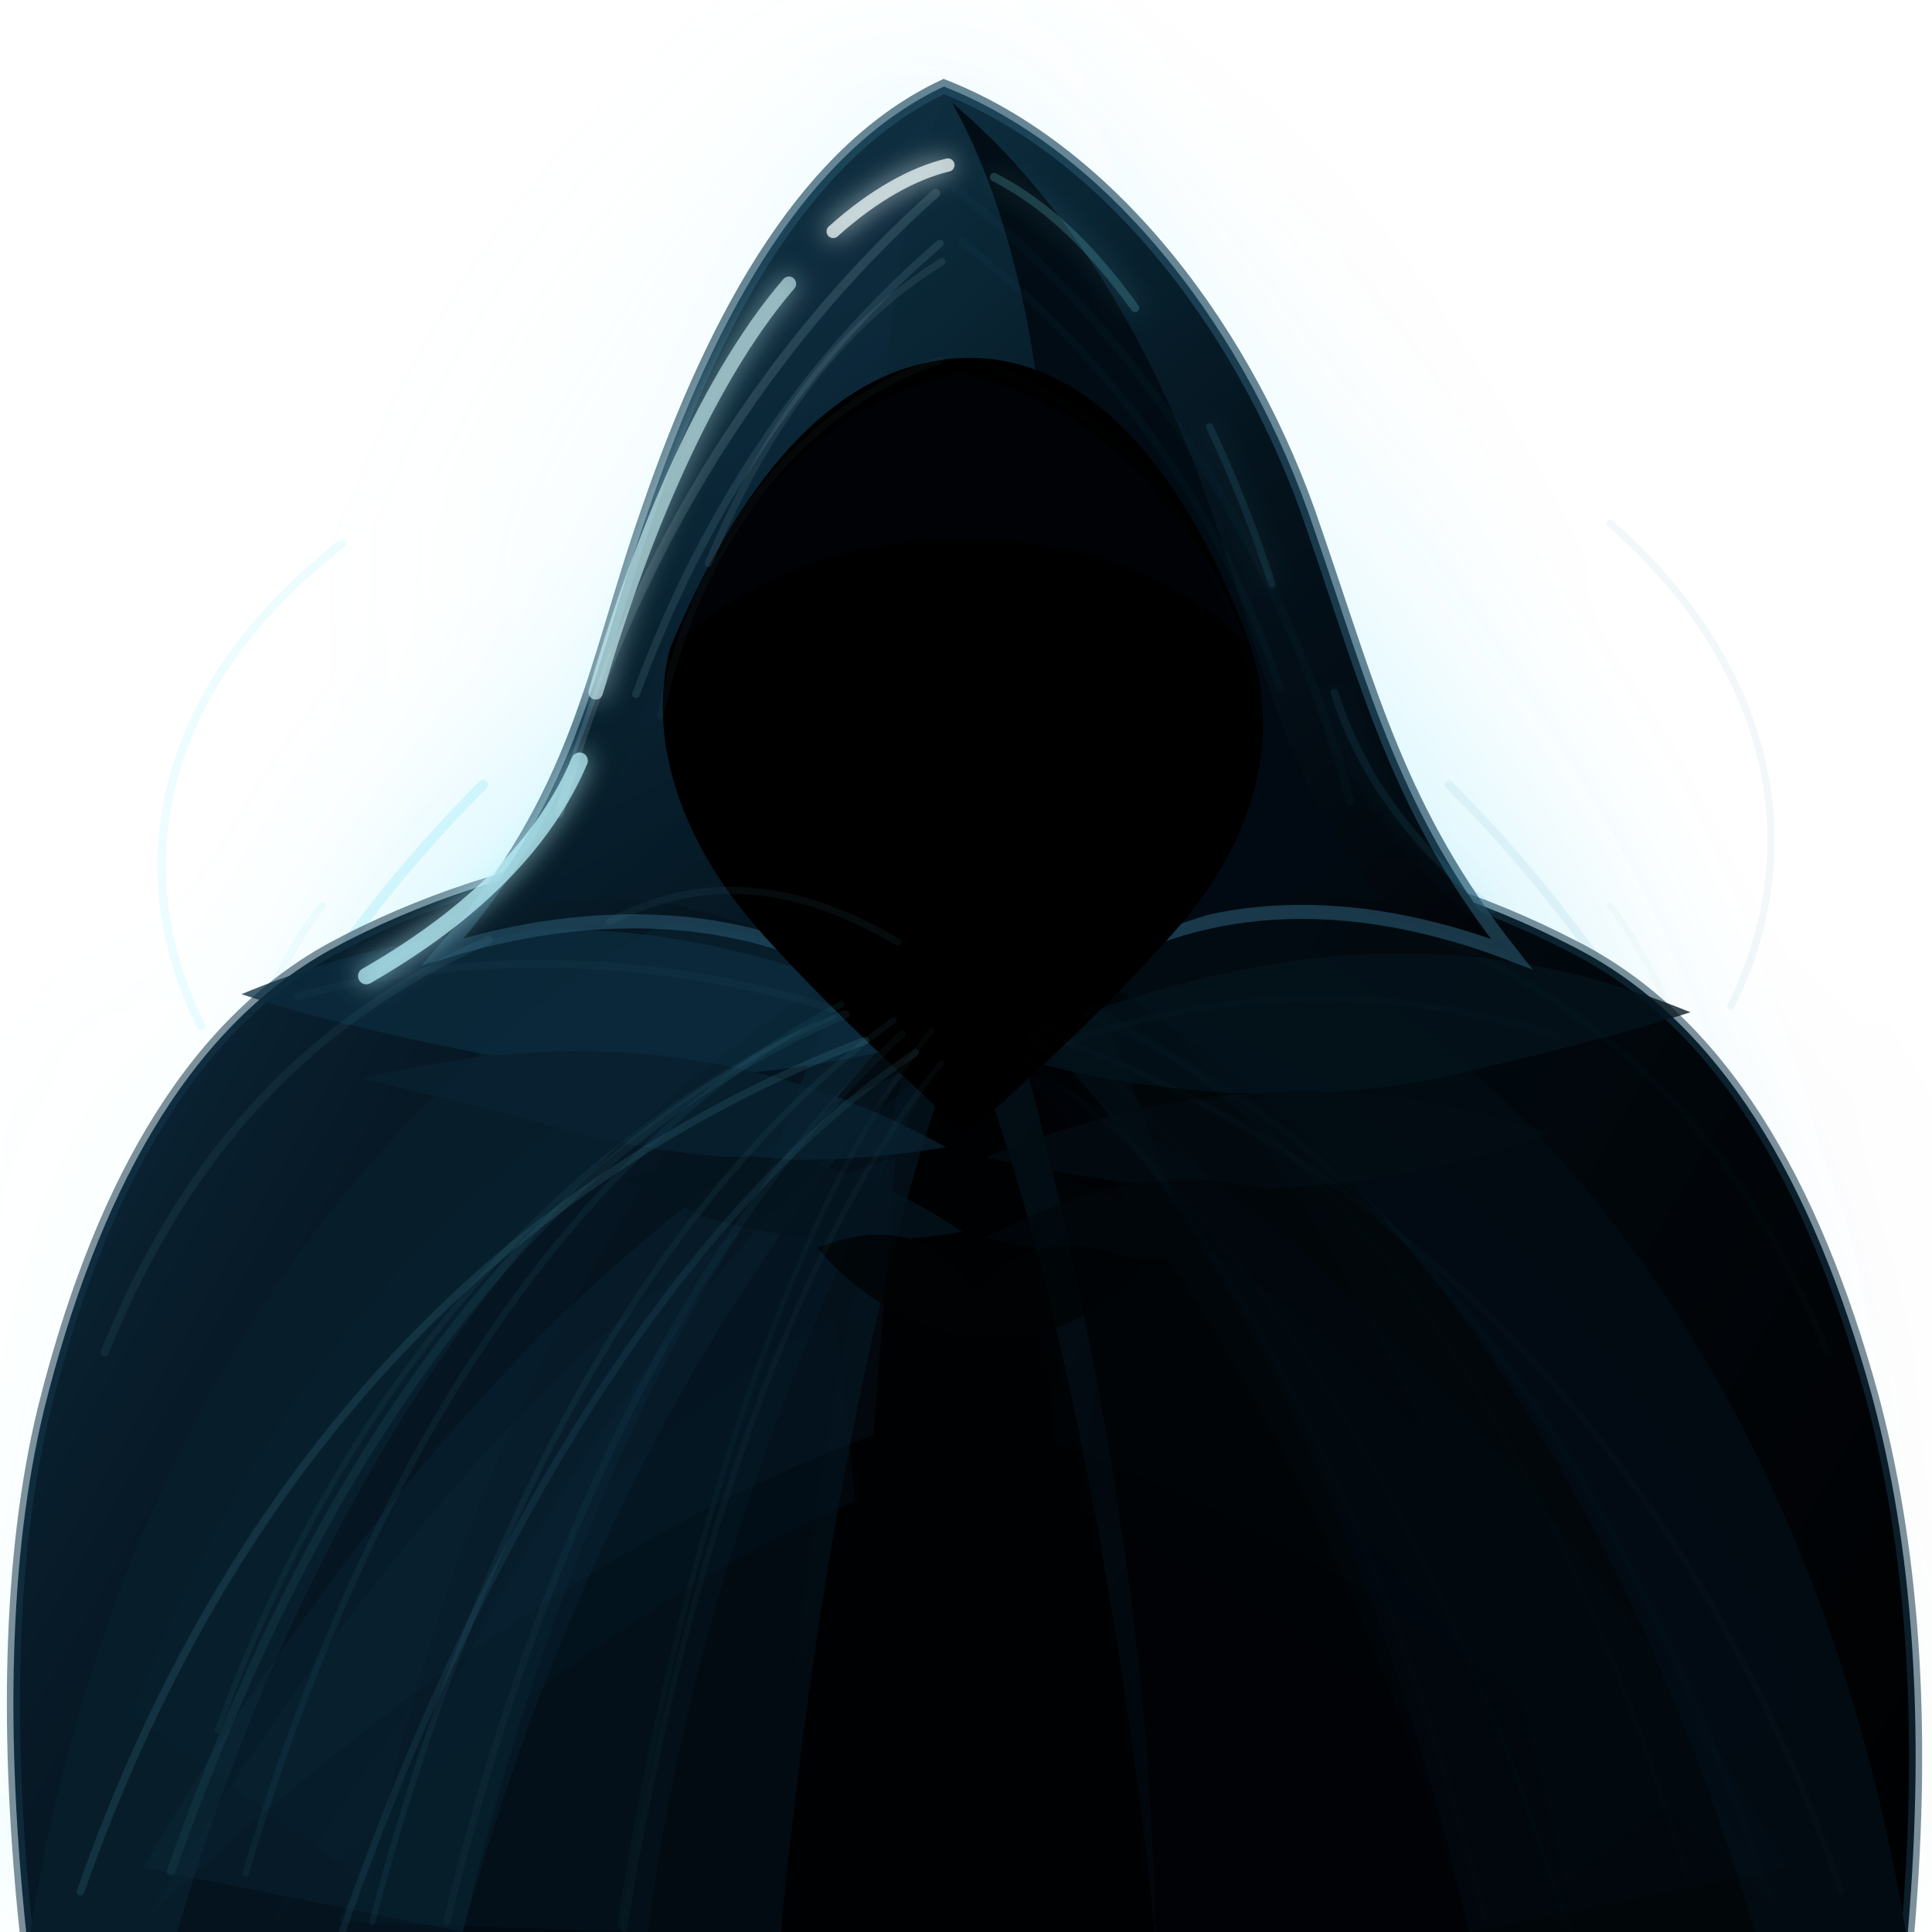
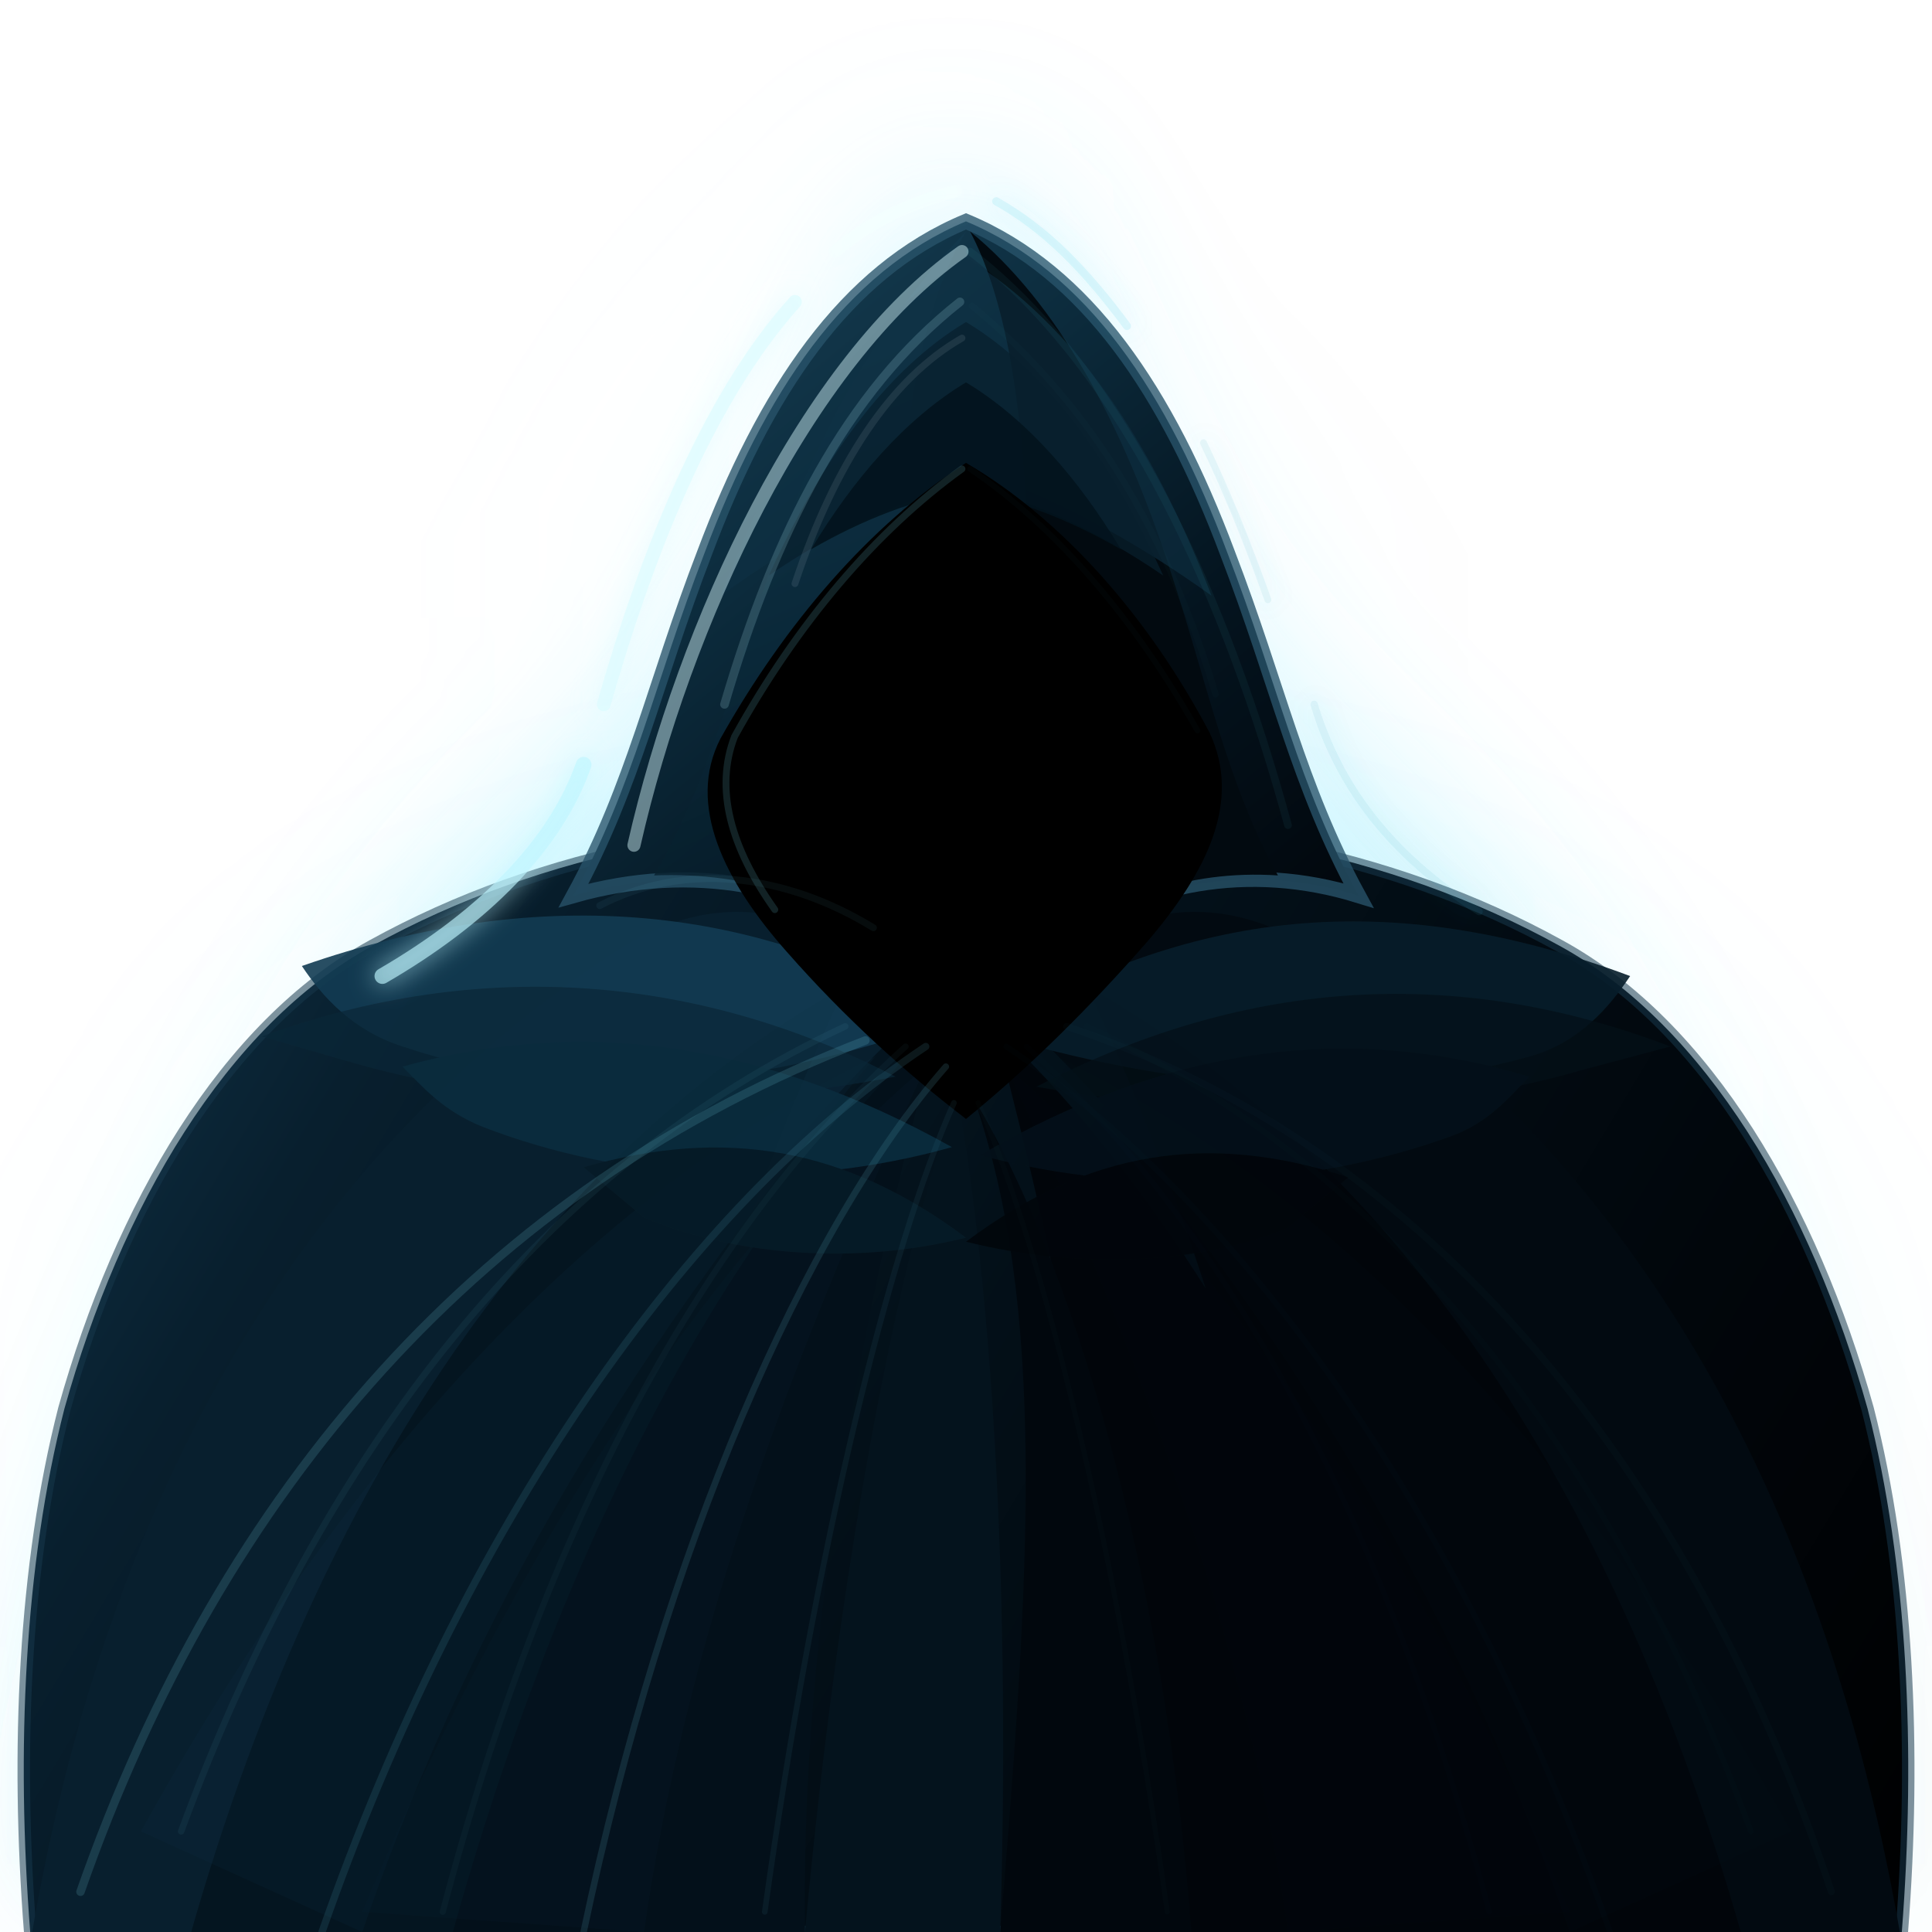
- <svg xmlns="http://www.w3.org/2000/svg" viewBox="0 0 96 96" role="img" aria-labelledby="t d" data-brand-vector-source="reference-derived-contours-v8-21">
+ <svg xmlns="http://www.w3.org/2000/svg" viewBox="0 0 96 96" role="img" aria-labelledby="t d" data-brand-vector-source="reference-derived-contours-v8-22">
  <defs>
-     <linearGradient id="mantle" x1="2" y1="45" x2="91" y2="96" gradientUnits="userSpaceOnUse">
-       <stop stop-color="#0d2b3e" />
-       <stop offset=".18" stop-color="#071a27" />
-       <stop offset=".48" stop-color="#020c13" />
-       <stop offset=".78" stop-color="#010509" />
+     <linearGradient id="mantle" x1="2" y1="42" x2="92" y2="96" gradientUnits="userSpaceOnUse">
+       <stop stop-color="#12364b" />
+       <stop offset=".18" stop-color="#081f2e" />
+       <stop offset=".48" stop-color="#031019" />
+       <stop offset=".78" stop-color="#01060b" />
      <stop offset="1" stop-color="#000102" />
    </linearGradient>
-     <linearGradient id="hood" x1="25" y1="5" x2="69" y2="55" gradientUnits="userSpaceOnUse">
-       <stop stop-color="#173b50" />
-       <stop offset=".28" stop-color="#0b2939" />
-       <stop offset=".58" stop-color="#04131d" />
+     <linearGradient id="hood" x1="31" y1="10" x2="66" y2="52" gradientUnits="userSpaceOnUse">
+       <stop stop-color="#1c455b" />
+       <stop offset=".3" stop-color="#0d2e40" />
+       <stop offset=".62" stop-color="#04141f" />
      <stop offset="1" stop-color="#010307" />
    </linearGradient>
-     <linearGradient id="hoodLeft" x1="25" y1="5" x2="50" y2="54" gradientUnits="userSpaceOnUse">
-       <stop stop-color="#15364b" />
-       <stop offset=".48" stop-color="#092333" />
+     <linearGradient id="hoodLeft" x1="31" y1="11" x2="49" y2="51" gradientUnits="userSpaceOnUse">
+       <stop stop-color="#174056" />
+       <stop offset=".5" stop-color="#0a293a" />
      <stop offset="1" stop-color="#031019" />
    </linearGradient>
    <filter id="mist" x="-100%" y="-100%" width="300%" height="300%">
-       <feGaussianBlur stdDeviation="4.2" />
+       <feGaussianBlur stdDeviation="4.1" />
    </filter>
    <filter id="glow" x="-140%" y="-140%" width="380%" height="380%">
-       <feGaussianBlur stdDeviation=".64" result="b" />
+       <feGaussianBlur stdDeviation=".62" result="b" />
      <feMerge>
        <feMergeNode in="b" />
        <feMergeNode in="SourceGraphic" />
      </feMerge>
    </filter>
  </defs>
-   <g filter="url(#mist)">
-     <path d="M12 95C6 72 14 49 30 32C39 23 40 13 46.5 5C53 11 57 20 66 29C82 45 89 69 80 95C68 72 58 59 48 55C36 59 24 73 12 95Z" fill="#59dfff" fill-opacity=".19" />
-     <path d="M0 96C5 72 15 53 31 40C19 61 13 80 12 96Z" fill="#33d8f4" fill-opacity=".13" />
-     <path d="M96 96C91 72 81 53 65 40C77 61 83 80 84 96Z" fill="#168da9" fill-opacity=".055" />
-     <path d="M2 88C8 79 4 69 13 60C20 53 17 47 26 39" fill="none" stroke="#7beaff" stroke-opacity=".17" stroke-width="2.2" stroke-linecap="round" />
-     <path d="M91 86C86 77 91 68 82 58C76 51 79 46 71 39" fill="none" stroke="#268ca5" stroke-opacity=".07" stroke-width="1.5" stroke-linecap="round" />
-     <path d="M4 72C2 64 4 57 9 51" fill="none" stroke="#8cf0ff" stroke-opacity=".1" stroke-width="1.35" stroke-linecap="round" />
-     <path d="M92 71C94 63 92 57 88 51" fill="none" stroke="#2a93ad" stroke-opacity=".045" stroke-width="1.1" stroke-linecap="round" />
-     <path d="M25 30C31 16 40 7 47 4.5" fill="none" stroke="#a8f2ff" stroke-opacity=".2" stroke-width="2.1" stroke-linecap="round" />
-     <path d="M72 31C66 17 57 8 47 4.5" fill="none" stroke="#2da6c4" stroke-opacity=".09" stroke-width="1.55" stroke-linecap="round" />
-     <path d="M3 82C9 75 5 68 12 61C18 55 15 49 23 43" fill="none" stroke="#78e7fb" stroke-opacity=".12" stroke-width=".48" stroke-linecap="round" />
-     <path d="M9 91C14 82 11 75 19 68C24 63 22 56 29 50" fill="none" stroke="#52cbe5" stroke-opacity=".08" stroke-width=".42" stroke-linecap="round" />
-     <path d="M93 81C87 74 91 67 84 60C78 54 81 48 73 42" fill="none" stroke="#278fa9" stroke-opacity=".045" stroke-width=".4" stroke-linecap="round" />
+   <g data-brand-atmosphere="" filter="url(#mist)">
+     <path d="M11 95C6 73 14 52 30 38C40 29 43 17 48 8C53 17 56 29 66 38C82 52 90 73 83 95C70 69 59 56 48 52C36 56 24 70 11 95Z" fill="#62e3ff" fill-opacity=".34" />
+     <path d="M0 96C4 74 14 56 30 42C18 63 12 81 11 96Z" fill="#32cde8" fill-opacity=".19" />
+     <path d="M96 96C92 74 82 56 66 42C78 63 84 81 85 96Z" fill="#167b93" fill-opacity=".08" />
+     <path d="M28 30C33 19 40 11 47 9" fill="none" stroke="#b5f6ff" stroke-opacity=".11" stroke-width="1.6" stroke-linecap="round" />
+     <path d="M69 31C64 20 56 12 49 9" fill="none" stroke="#349bb3" stroke-opacity=".04" stroke-width="1.15" stroke-linecap="round" />
  </g>
-   <g fill="none" stroke-linecap="round">
-     <path d="M6 91C3 72 10 53 24 39" stroke="#5edcf4" stroke-opacity=".2" stroke-width=".5" />
-     <path d="M90 91C93 72 86 53 72 39" stroke="#278da7" stroke-opacity=".085" stroke-width=".42" />
-     <path d="M10 51C6 43 8 34 17 27" stroke="#7de8fc" stroke-opacity=".14" stroke-width=".42" />
-     <path d="M86 50C90 42 88 33 80 26" stroke="#277f96" stroke-opacity=".06" stroke-width=".36" />
-     <path d="M16 71C10 63 10 53 16 45" stroke="#8ceafc" stroke-opacity=".11" stroke-width=".38" />
-     <path d="M80 71C86 63 86 53 80 45" stroke="#247f96" stroke-opacity=".03" stroke-width=".32" />
+   <path d="M48 40.8C37 40.5 27 42.3 18.5 47C11.2 51 6 60 3.2 70C1.2 77.8.8 87 1.5 96M48 40.8C59 40.5 69 42.3 77.5 47C84.8 51 90 60 92.8 70C94.8 77.8 95.2 87 94.5 96" fill="none" stroke="#55dff7" stroke-opacity=".085" stroke-width="1.65" stroke-linecap="round" filter="url(#mist)" />
+   <g data-brand-energy="" fill="none" stroke-linecap="round">
+     <path d="M13 57C10 62 9 68 9 74" stroke="#63d8ec" stroke-opacity=".055" stroke-width=".34" />
+     <path d="M83 57C86 62 87 68 87 74" stroke="#26778b" stroke-opacity=".022" stroke-width=".3" />
  </g>
-   <path data-brand-cloak="" d="M47.8 41.8C36.6 40.7 25.2 42.4 16.4 47.2C9.2 51.2 4.8 59.6 2.2 70C.4 77.4.3 86.5 1.3 96H94.8C95.7 85.4 95 76.7 93 69.3C90.1 58.8 85.5 50.7 78.1 47C69.2 42.4 58.6 40.9 47.8 41.8Z" fill="url(#mantle)" stroke="#15384b" stroke-opacity=".55" stroke-width=".65" />
+   <path data-brand-cloak="" d="M48 40.8C37 40.5 27 42.3 18.5 47C11.2 51 6 60 3.2 70C1.2 77.8.8 87 1.5 96H94.5C95.2 87 94.8 77.8 92.8 70C90 60 84.8 51 77.5 47C69 42.3 59 40.5 48 40.8Z" fill="url(#mantle)" stroke="#17394c" stroke-opacity=".54" stroke-width=".62" />
  <g data-brand-folds="">
-     <path d="M1.5 96C4.4 78 12.8 58.7 30.8 47.1C36.8 43.3 42.1 45.2 46.1 50.3C33.5 62 23 78.8 17.5 96Z" fill="#071d2a" />
-     <path d="M94.7 96C91.7 77.8 83 58.2 65.2 47.2C59.3 43.5 53.8 45.4 49.7 50.1C62.2 62.2 72.5 78.7 78.2 96Z" fill="#020b12" />
-     <path d="M8.8 96C15 75 26.2 57.3 42.1 48.3C35.3 63.9 30.7 80 29.6 96Z" fill="#04131e" />
-     <path d="M87.2 96C81 75 69.9 57.4 54 48.3C60.6 64.2 65 80.2 66.2 96Z" fill="#010609" />
-     <path d="M23 96C27.7 76.1 35.6 59.7 45.7 50.1C41.4 66.7 39 82 38.8 96Z" fill="#020b12" />
-     <path d="M73 96C68.4 76.1 60.3 59.6 50.2 50C54.7 66.4 57.2 82 57.4 96Z" fill="#000205" />
-     <path d="M38.8 96C40.7 76.5 44.1 60.6 47.9 51C51.8 60.6 55.3 76.5 57.4 96Z" fill="#000102" />
-     <path d="M44.5 57.5C32.6 61.1 19.6 75 7.4 95.2C19.9 83.5 32.1 75.5 43.4 71.3Z" fill="#0e2c3e" fill-opacity=".18" />
-     <path d="M51.4 58C63.8 61.7 76.4 75.4 88.8 95.1C76.2 83.7 64.5 76 52.4 71.7Z" fill="#04131d" fill-opacity=".13" />
-     <path d="M41.5 65.4C31.2 71.2 21.4 81.4 13.2 96C23.7 85.4 33.3 78.5 42.5 74.6Z" fill="#061925" fill-opacity=".27" />
-     <path d="M54.8 66.2C64.5 71.6 73.9 81.5 82 96C71.8 85.7 62.3 78.9 53.6 75.1Z" fill="#01070c" fill-opacity=".22" />
-     <path d="M6.6 85.2C12.8 68.4 24.8 55.3 39.2 49.4C28.9 61.1 21.8 75.8 18.4 93.7Z" fill="#12384d" fill-opacity=".1" />
-     <path d="M89.4 84.7C83 68 71.5 55 57 49.5C67.2 61.2 74.2 75.8 77.7 93.6Z" fill="#0b2736" fill-opacity=".05" />
-     <path d="M7.1 92.8C18.5 73.4 31.7 59.1 45.2 53.1C34.6 65.3 27.5 79.7 23 96Z" fill="#123b50" fill-opacity=".18" />
-     <path d="M16.8 95.5C25.6 75.5 36 60.4 46.4 53.1C38.9 67.6 34 81.8 32.2 96Z" fill="#0a2a3b" fill-opacity=".17" />
-     <path d="M88.9 92.8C77.5 73.4 64.3 59.1 50.8 53.1C61.4 65.3 68.5 79.7 73 96Z" fill="#071b27" fill-opacity=".11" />
+     <path d="M1.6 96C4.8 77.5 13 58.5 31 47C36 44 41 45 46 50C34 61 24 78 18 96Z" fill="#081f2e" />
+     <path d="M94.4 96C91.2 77.5 83 58.5 65 47C60 44 55 45 50 50C62 61 72 78 78 96Z" fill="#020a11" />
+     <path d="M9.5 96C15.5 75 26 58 42 49C35 64 31 80 30 96Z" fill="#041520" />
+     <path d="M86.5 96C80.5 75 70 58 54 49C61 64 65 80 66 96Z" fill="#01050a" />
+     <path d="M22.5 96C27.8 77 36 61 46.6 51C42.2 67.5 39.8 82.5 40 96Z" fill="#03101a" />
+     <path d="M73.5 96C68.2 77 60 61 49.4 51C53.8 67.5 56.2 82.5 56 96Z" fill="#01050a" />
+     <path d="M40 96C41.8 76.5 45 61 47.6 54.5C49.4 65 50.2 80 49.7 96Z" fill="#04131d" />
+     <path d="M49.7 96C51.2 78 52 65 48.4 54.6C54 64 58 80 59.2 96Z" fill="#01070d" />
+     <path d="M7 91C17 73 29 59.5 43.5 52.5C33 65 24 78.5 18 96Z" fill="#0c3044" fill-opacity=".18" />
+     <path d="M89 91C79 73 67 59.5 52.5 52.5C63 65 72 78.5 78 96Z" fill="#04131d" fill-opacity=".12" />
+     <path d="M18 95C26 76 36 61.5 46 53C39 68 34 82 32 96Z" fill="#082434" fill-opacity=".16" />
+     <path d="M78 95C70 76 60 61.5 50 53C57 68 62 82 64 96Z" fill="#020b12" fill-opacity=".12" />
  </g>
-   <g data-brand-collar="" opacity=".76">
-     <path d="M12 49.4C24.5 44.2 36.4 45.6 47.3 51.4C40.4 53.3 33.1 54.2 26.2 52.8C20.4 51.7 15.6 50.6 12 49.4Z" fill="#0b2c3e" />
-     <path d="M84 50.3C72.5 45.6 62 46.8 49.2 52.2C56.6 54.4 64.8 55.1 72.2 53.4C77.4 52.2 81.2 51.2 84 50.3Z" fill="#04131c" />
-     <path d="M18 53.6C28.4 51 38.2 52.1 47 57C40 58.2 33.3 57.6 27.2 55.9C23.5 54.9 20.5 54.2 18 53.6Z" fill="#082131" />
-     <path d="M77 56.3C67.4 53.1 58.5 53.7 49 57.5C56.5 59.3 64 59.6 70.8 58.1C73.5 57.5 75.6 56.9 77 56.3Z" fill="#020c13" />
-     <path d="M31 58.6C37.1 56.4 42.3 57.5 47.8 61.2C42.8 62.1 38.4 61.5 34.8 60.4Z" fill="#04141e" />
-     <path d="M66.6 60.4C60.5 57.6 55.2 58.2 49 61.5C54.4 62.8 59.4 62.8 63.3 61.7Z" fill="#01070c" />
-     <path d="M40.6 62C44.2 60.6 46.7 61.5 48.4 64.2C50.5 61.8 53.3 61.2 56.8 62.8C54.6 65.5 51.8 66.8 48.4 66.4C45.3 66.1 42.7 64.4 40.6 62Z" fill="#000204" />
-     <path d="M14.8 49.5C25.5 46.6 36.5 47.7 47 52.2" fill="none" stroke="#86deee" stroke-opacity=".04" stroke-width=".38" stroke-linecap="round" />
-     <path d="M50 53C59 49 68.3 48.6 77.4 51.5" fill="none" stroke="#4fa4b8" stroke-opacity=".024" stroke-width=".32" stroke-linecap="round" />
+   <g data-brand-collar="" opacity=".9">
+     <path d="M15 48C27 43.8 38 45 47 50.7C38 54 29 55 20 52C17.5 51.2 16 49.5 15 48Z" fill="#123b52" />
+     <path d="M81 48.5C69 44 59 45.2 49 51.3C58 54 67 55 76 52.5C78.5 51.8 80 50 81 48.5Z" fill="#071d2a" />
+     <path d="M13 51.5C24 47.5 34.8 48.5 44.5 53.5C35 55.3 25.5 55.1 17.5 52.8Z" fill="#0a2738" fill-opacity=".72" />
+     <path d="M83 52C72 47.8 61.5 48.8 51.5 54C61 55.7 70.5 55.5 78.5 53.2Z" fill="#031019" fill-opacity=".75" />
+     <path d="M20 53C29 50.5 38 51.8 47.3 57C39.5 59.2 31 58.7 24 56C22 55.2 21 54 20 53Z" fill="#0a2c3e" />
+     <path d="M76 53.5C67 50.8 58 52 48.7 57.4C56.5 59.5 65 59 72 56.5C74 55.8 75 54.5 76 53.5Z" fill="#031019" />
+     <path d="M29 58C36 56 42 57 48 61.5C42 63 36 62.2 32 60.5Z" fill="#061b27" />
+     <path d="M67 58.5C60 56.2 54 57.2 48 61.7C54 63.2 60 62.7 64 61Z" fill="#01060b" />
  </g>
-   <path data-brand-hood="" d="M46.9 4.3C40.3 7.4 35.7 15.2 32.2 25.4C29.4 33.4 28.9 39.4 22 47.3C29.7 44.9 36.9 45.4 42.3 48.4C44.9 49.9 46.8 51.9 48 54.2C49.6 51.5 51.6 49.5 54.8 47.8C60.7 44.5 67.8 44.6 75.1 47.4C69.5 40.3 68.1 34.4 65.3 26.3C62.1 16.7 55.3 7.6 46.9 4.3Z" fill="url(#hood)" stroke="#244f64" stroke-opacity=".68" stroke-width=".7" />
-   <path d="M46.8 5.1C41 10.7 37.1 18.4 34.3 27.6C32.2 34.6 31 40.2 26.5 44.9C31.8 44 37.5 45.3 42.3 48.8C44.8 50.5 46.6 52.2 48 54C45.4 43.3 43.6 33.8 43.7 25.8C43.8 17.7 44.8 10 46.8 5.1Z" fill="url(#hoodLeft)" fill-opacity=".78" />
-   <path d="M47.3 5.1C52.8 9.7 57.4 17 60.4 26C62.8 33 64 39.3 68.8 44.8C63.6 44.1 58.1 45.3 53.3 48.8C50.9 50.5 49.3 52.3 48 54.2C50.6 43.5 52.4 34.2 52.1 26C51.9 18.2 50.3 10.4 47.3 5.1Z" fill="#020b12" fill-opacity=".9" />
-   <path data-brand-face-void="" d="M47.6 17.8C41.2 18.2 36.6 24.3 33.3 32.2C32.1 36.8 33.9 41.9 37.7 46.2C40.9 49.8 44.3 52.9 48 56.4C51.9 52.9 55.5 49.6 58.7 45.9C62.3 41.7 63.7 36.7 62.1 32C59.2 24.1 54.4 17.4 47.6 17.8Z" fill="#000" />
-   <path d="M33.4 32.1C36.4 24.8 41.4 19.9 47.7 18.5C54 19.9 59 24.6 62 32C58.3 28.6 53.9 26.8 47.9 26.8C41.9 26.8 37.5 28.6 33.4 32.1Z" fill="#010409" fill-opacity=".7" />
+   <path data-brand-hood="" d="M48 11C42 13.5 38 19.5 35 27.5C32.5 34 31.5 39 28.5 44.5C34.5 42.8 40 44 44.2 47C46 48.3 47.2 49.8 48 51.5C49 49.8 50.5 48.2 52.5 46.8C56.7 43.9 62 42.8 67.5 44.5C64.5 39 63.5 34 61 27.5C58 19.5 54 13.5 48 11Z" fill="url(#hood)" stroke="#28546a" stroke-opacity=".78" stroke-width=".75" />
+   <path d="M48 11.5C43.7 16 40.5 21.5 38.2 28.5C36.2 34.7 35 39.2 32.5 43.5C37.2 43.3 41.4 44.8 44.5 47.2C46.2 48.5 47.3 50 48 51.5C45.8 42 44.5 33.7 44.8 26C45 19.5 46.2 14.5 48 11.5Z" fill="url(#hoodLeft)" fill-opacity=".82" />
+   <path d="M48.2 11.5C52.5 15 55.8 21 58.2 28.5C60 34 61 39 63.5 43.5C59 43.2 55 44.7 52 47.2C50.5 48.5 49.2 50 48 51.5C50 42 51.3 33.7 51 26C50.8 19.5 49.8 14.5 48.2 11.5Z" fill="#020a10" />
+   <g data-brand-hood-layers="">
+     <path d="M48 12.8C42.5 16.2 38.7 22.1 35.8 29.6C39.7 26.8 43.8 24.6 48 23.2C52.2 24.6 56.3 26.8 60.2 29.6C57.3 22.1 53.5 16.2 48 12.8Z" fill="#0e3143" fill-opacity=".58" />
+     <path d="M48 16C44 18.4 40.8 22.9 38.2 28.6C41.4 26.4 44.7 24.9 48 24C51.3 24.9 54.6 26.4 57.8 28.6C55.2 22.9 52 18.4 48 16Z" fill="#071f2d" fill-opacity=".72" />
+     <path d="M48 19C45 20.8 42.4 23.8 40.3 27.3C42.9 25.8 45.5 24.8 48 24.4C50.5 24.8 53.1 25.8 55.7 27.3C53.6 23.8 51 20.8 48 19Z" fill="#03131d" fill-opacity=".9" />
+   </g>
+   <path data-brand-face-void="" d="M48 23C43.2 26.1 39 31 35.8 36.7C34.1 40 36 43.8 39.1 47.3C42 50.6 45 53.3 48 55.6C51.2 53 54.2 50 57 46.8C60 43.3 61.7 39.8 60.1 36.4C57.1 30.7 52.8 25.8 48 23Z" fill="#000" />
+   <path d="M47.8 23.3C43.5 26.4 39.6 31 36.5 36.6C35.5 39.2 36.3 42.1 38.5 45.2" fill="none" stroke="#72d7e8" stroke-opacity=".16" stroke-width=".34" stroke-linecap="round" />
+   <path d="M48.2 23.3C52.5 26.2 56.4 30.8 59.5 36.3" fill="none" stroke="#226d80" stroke-opacity=".045" stroke-width=".28" stroke-linecap="round" />
  <g data-brand-texture="" fill="none" stroke-linecap="round">
-     <path d="M27.8 40.4C30.5 30.3 36.4 18.6 46.5 9.6" stroke="#d7fbff" stroke-opacity=".13" stroke-width=".44" />
-     <path d="M67.1 39.8C64.4 29.9 58.7 18.4 47.5 9.4" stroke="#38a4bc" stroke-opacity=".032" stroke-width=".42" />
-     <path d="M31.6 34.5C34.8 25.8 39.7 18.1 46.7 12.1" stroke="#aeeaf6" stroke-opacity=".11" stroke-width=".38" />
-     <path d="M63.6 34.2C60.8 25.7 55.6 18.1 47.8 12" stroke="#2b879c" stroke-opacity=".045" stroke-width=".36" />
-     <path d="M35.2 28C38.2 20.8 42 16 46.8 13" stroke="#ebfeff" stroke-opacity=".08" stroke-width=".36" />
-     <path d="M30.3 45.8C34.8 43.4 39.5 43.8 44.6 46.8" stroke="#70c9dd" stroke-opacity=".055" stroke-width=".36" />
-     <path d="M32.8 35.6C34.4 27.8 39.1 20.5 46.7 17.9" stroke="#73c7da" stroke-opacity=".045" stroke-width=".34" />
-     <path d="M62.7 35.5C61.1 27.7 56.4 20.4 48.3 17.9" stroke="#1c6678" stroke-opacity=".024" stroke-width=".3" />
-     <path d="M5.2 67.2C9.3 57.1 15.5 50.6 24.3 46.7" stroke="#90e1ef" stroke-opacity=".065" stroke-width=".4" />
-     <path d="M90.8 67.2C86.7 57.1 80.5 50.6 71.7 46.7" stroke="#26778a" stroke-opacity=".026" stroke-width=".32" />
+     <path d="M31.5 42C34 31 40 18 47.8 12.5" stroke="#d9fbff" stroke-opacity=".45" stroke-width=".65" />
+     <path d="M36 35C38.5 26.5 42 19.5 47.7 15" stroke="#b8f2fc" stroke-opacity=".18" stroke-width=".43" />
+     <path d="M39.5 29C41.5 23 44.3 18.8 47.8 16.8" stroke="#e9feff" stroke-opacity=".09" stroke-width=".34" />
+     <path d="M64 41C61 30 56 18.5 48.2 12.5" stroke="#42abc1" stroke-opacity=".07" stroke-width=".38" />
+     <path d="M60.4 34.5C58.1 26.8 54.4 20.2 48.3 15.2" stroke="#28778b" stroke-opacity=".035" stroke-width=".31" />
+     <path d="M29.8 45C34 42.8 39 43.4 43.4 46.1" stroke="#71cadc" stroke-opacity=".06" stroke-width=".34" />
  </g>
  <g data-brand-rim-light="" fill="none" stroke-linecap="round" filter="url(#glow)">
-     <path d="M18.2 48.5C23.6 45.4 27.1 41.8 28.8 37.8" stroke="#bff7ff" stroke-opacity=".7" stroke-width=".82" />
-     <path d="M29.6 34.4C31.5 27.8 34.8 19.2 39.2 14.1" stroke="#d8fbff" stroke-opacity=".58" stroke-width=".72" />
-     <path d="M41.4 11.5C43.4 9.7 45.4 8.6 47.1 8.2" stroke="#f4ffff" stroke-opacity=".72" stroke-width=".66" />
-     <path d="M49.4 8.8C52.1 10.2 54.3 12.4 56.4 15.3" stroke="#71dced" stroke-opacity=".2" stroke-width=".42" />
-     <path d="M60.1 21.2C61.3 23.7 62.3 26.3 63.2 29" stroke="#4bbbd0" stroke-opacity=".12" stroke-width=".36" />
-     <path d="M66.3 34.4C67.6 38.5 70.2 42.1 74.2 45.2" stroke="#36a7bf" stroke-opacity=".1" stroke-width=".38" />
+     <path d="M19 48.5C24 45.6 27.6 42 29 38" stroke="#bff7ff" stroke-opacity=".64" stroke-width=".78" />
+     <path d="M30 35C32 28 35 20 39.5 15" stroke="#d8fbff" stroke-opacity=".56" stroke-width=".68" />
+     <path d="M41.5 12.5C43.5 10.8 45.5 10 47.5 9.5" stroke="#f4ffff" stroke-opacity=".7" stroke-width=".62" />
+     <path d="M49.5 10C52 11.4 54 13.5 56 16.2" stroke="#71dced" stroke-opacity=".19" stroke-width=".4" />
+     <path d="M59.8 22C61 24.5 62 27 63 29.8" stroke="#4bbbd0" stroke-opacity=".11" stroke-width=".34" />
+     <path d="M65.3 35C66.5 39 69 42.4 73.5 45.3" stroke="#36a7bf" stroke-opacity=".09" stroke-width=".36" />
  </g>
  <g data-brand-seams="" fill="none" stroke-linecap="round">
-     <path d="M4 94C11 74 24 59 43 51.7" stroke="#72cbdc" stroke-opacity=".12" stroke-width=".38" />
-     <path d="M17 96C24 76 34 60 45.5 52.3" stroke="#5caebe" stroke-opacity=".1" stroke-width=".34" />
-     <path d="M31 96C34 77 40 61 46.8 52.8" stroke="#3f7e8e" stroke-opacity=".07" stroke-width=".28" />
-     <path d="M91.5 94C85 75 72 59 53 51.8" stroke="#266f81" stroke-opacity=".035" stroke-width=".3" />
-     <path d="M78 96C72 77 63 61 50.8 52.5" stroke="#174d5c" stroke-opacity=".028" stroke-width=".26" />
-     <path d="M8.5 93C16.1 71.4 27.3 56.6 42 50.4" stroke="#66c9dc" stroke-opacity=".072" stroke-width=".42" />
-     <path d="M87.5 93C79.9 71.4 68.7 56.6 54 50.4" stroke="#1e6c7d" stroke-opacity=".026" stroke-width=".34" />
-     <path d="M22.2 95.5C27.1 75.3 35.4 60 44.8 51.4" stroke="#6ccfe2" stroke-opacity=".04" stroke-width=".36" />
-     <path d="M73.8 95.5C68.9 75.3 60.6 60 51.2 51.4" stroke="#1b6576" stroke-opacity=".024" stroke-width=".3" />
-     <path d="M12.2 93.1C18.4 72.2 28.5 57 41.8 49.9" stroke="#4da8be" stroke-opacity=".075" stroke-width=".32" />
-     <path d="M18.5 95.5C23.8 75.3 32.8 59.1 44.4 50.7" stroke="#6ac9dc" stroke-opacity=".06" stroke-width=".3" />
-     <path d="M30.8 95.7C33.8 76.3 39.7 59.5 46.3 51.2" stroke="#4fa4b8" stroke-opacity=".045" stroke-width=".26" />
-     <path d="M83.8 93.2C77.7 72.4 67.5 57.2 54.2 50" stroke="#176176" stroke-opacity=".021" stroke-width=".28" />
-     <path d="M77.5 95.5C72.3 75.4 63.2 59.2 51.6 50.7" stroke="#155568" stroke-opacity=".018" stroke-width=".24" />
-     <path d="M10.8 86C17.2 68.5 28.1 56.5 41.4 50.5" stroke="#7bd2e2" stroke-opacity=".045" stroke-width=".28" />
-     <path d="M84.8 87C78.5 69.2 67.9 56.8 54.4 50.6" stroke="#1b5b6c" stroke-opacity=".018" stroke-width=".24" />
+     <path d="M4 94C11 74 24 59 43 51.7" stroke="#72cbdc" stroke-opacity=".17" stroke-width=".42" />
+     <path d="M16 96C23 76 34 60 46 52" stroke="#5cb1c3" stroke-opacity=".14" stroke-width=".36" />
+     <path d="M29 96C33 77 40 61 47 53" stroke="#5aa6b6" stroke-opacity=".17" stroke-width=".32" />
+     <path d="M91 94C84 73 71 57 53 51" stroke="#286d7f" stroke-opacity=".042" stroke-width=".34" />
+     <path d="M80 96C73 76 62 60 50 52" stroke="#195669" stroke-opacity=".032" stroke-width=".28" />
+     <path d="M9 91C16 72 27 58 42 51" stroke="#64bfd1" stroke-opacity=".07" stroke-width=".32" />
+     <path d="M87 91C80 72 69 58 54 51" stroke="#1d6274" stroke-opacity=".025" stroke-width=".28" />
+     <path d="M22 95C27 76 35 61 45 52" stroke="#69c5d7" stroke-opacity=".045" stroke-width=".3" />
+     <path d="M74 95C69 76 61 61 51 52" stroke="#1a5768" stroke-opacity=".022" stroke-width=".26" />
+     <path d="M38 95C40.5 77 44.2 62 47.4 54.8" stroke="#4d98aa" stroke-opacity=".09" stroke-width=".28" />
+     <path d="M58 95C55.5 77 51.8 62 48.6 54.8" stroke="#1e6071" stroke-opacity=".035" stroke-width=".25" />
  </g>
</svg>
